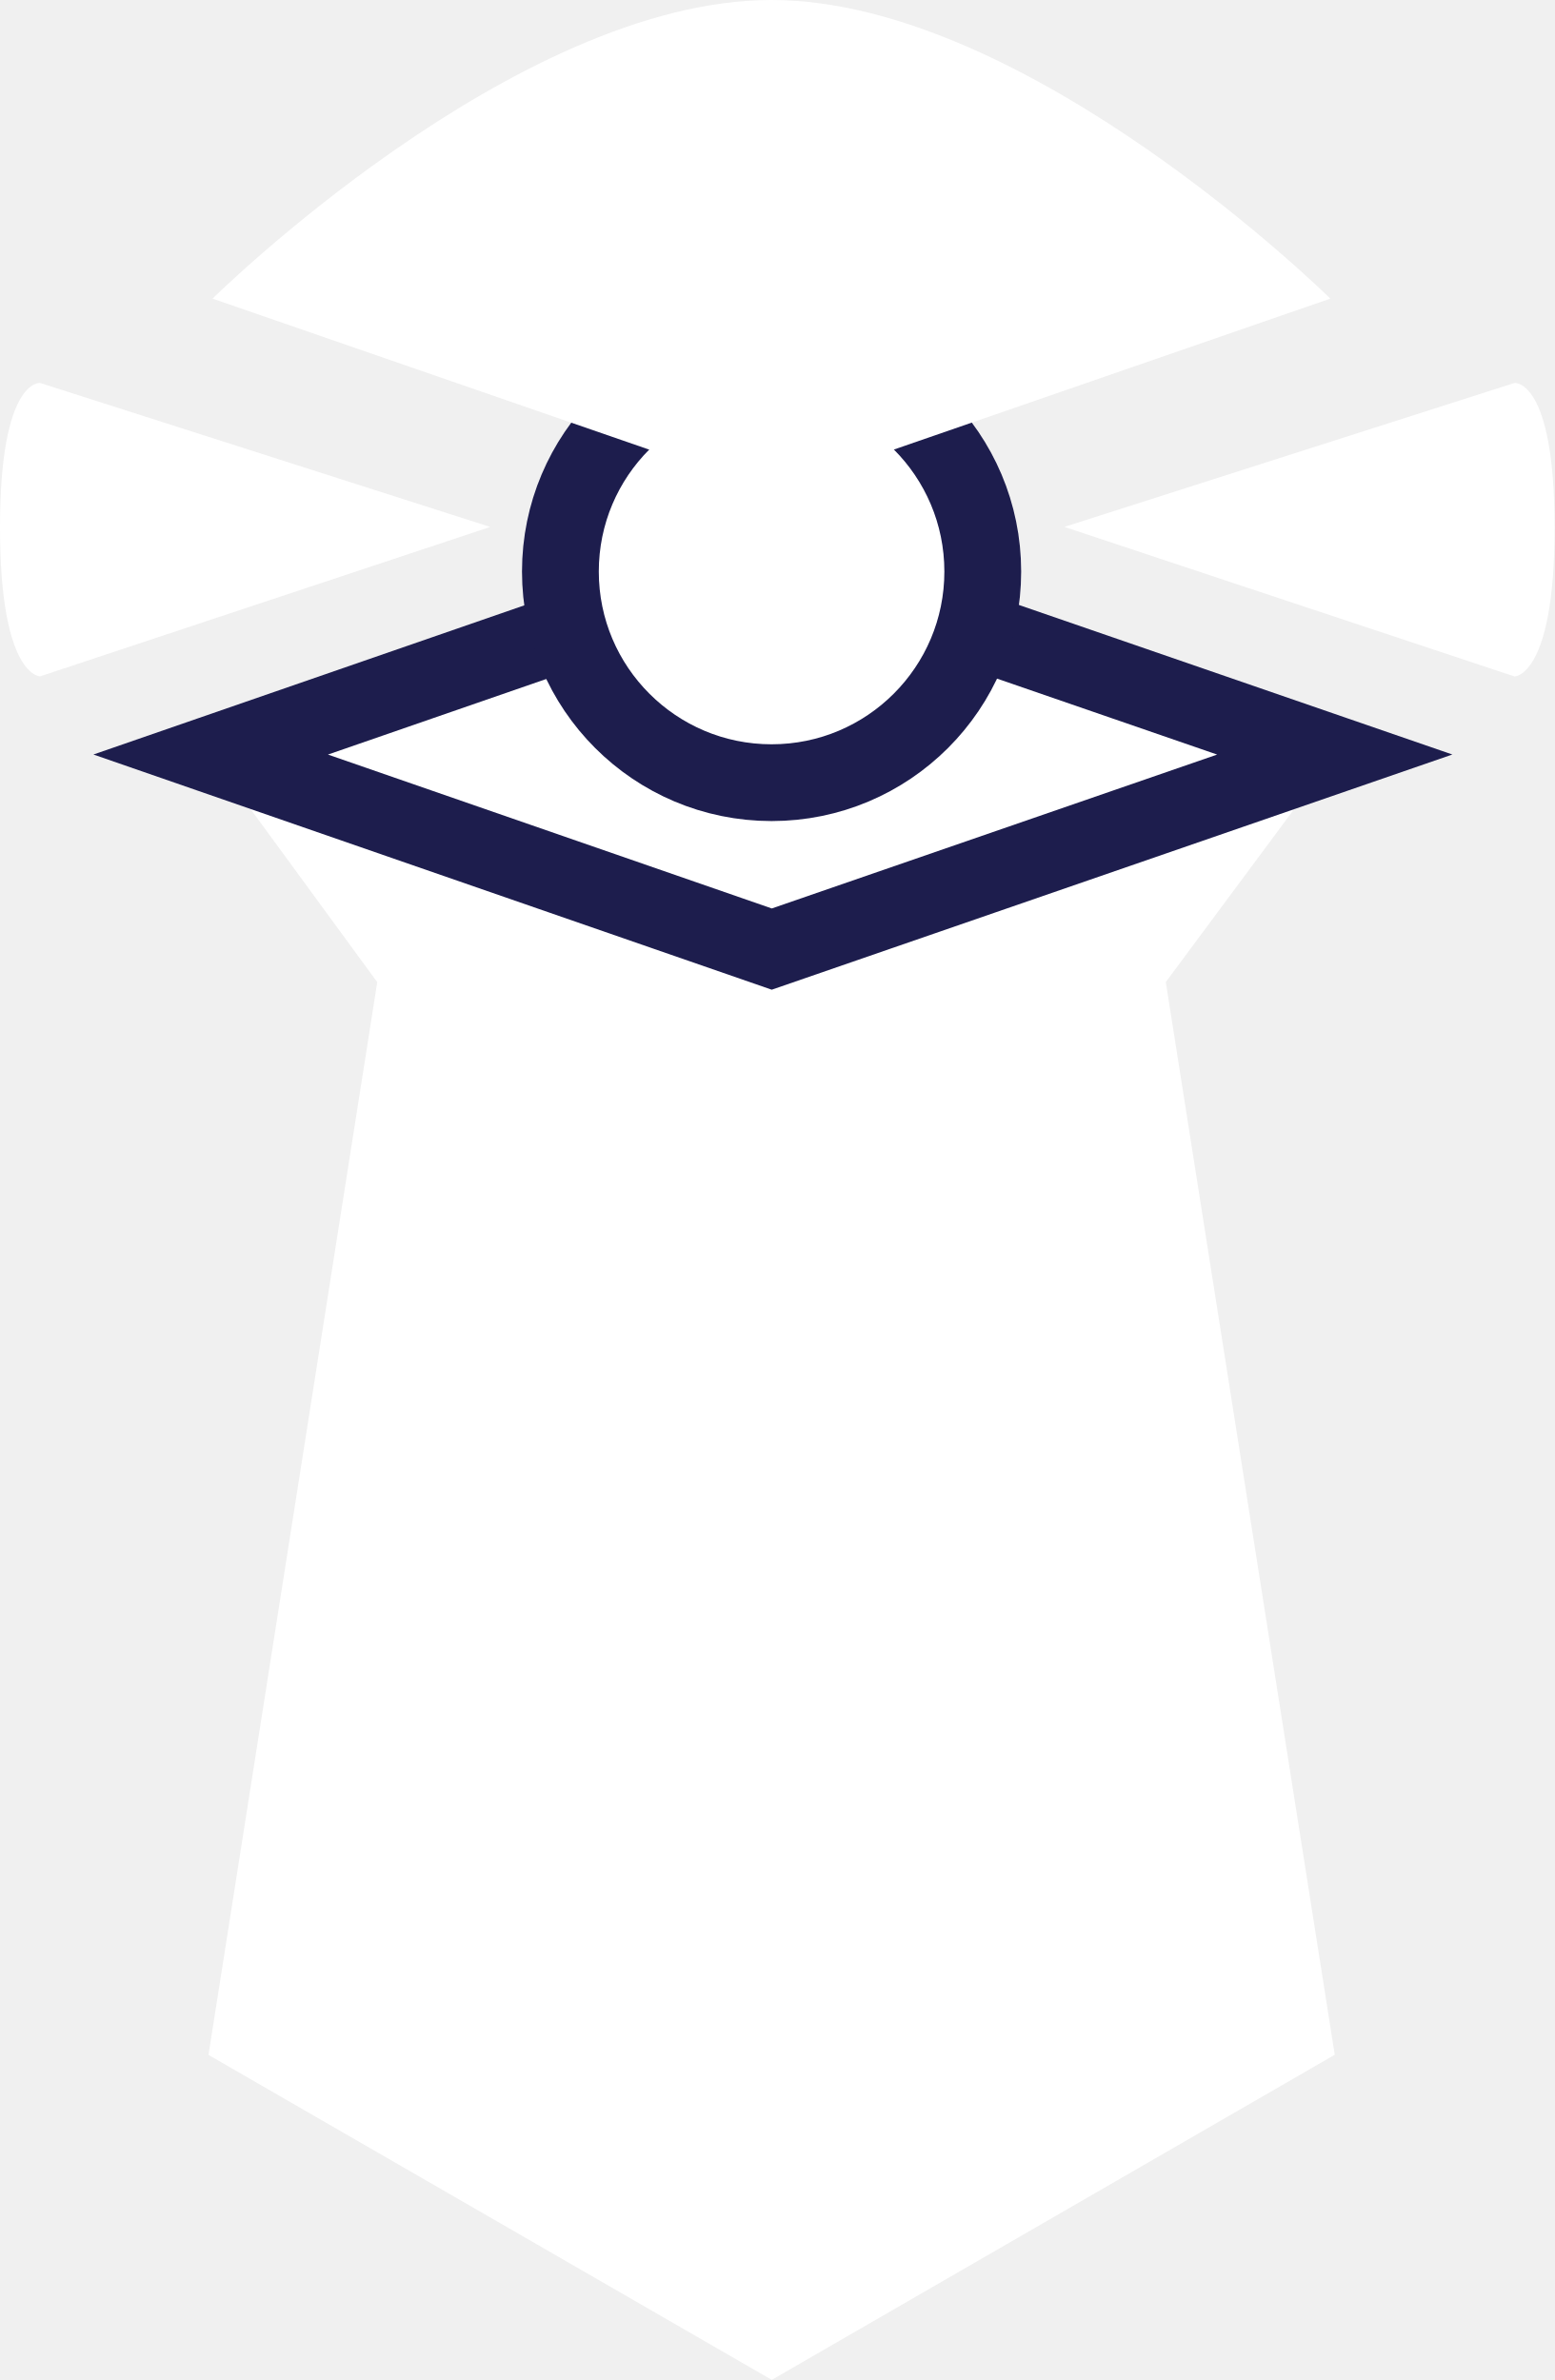
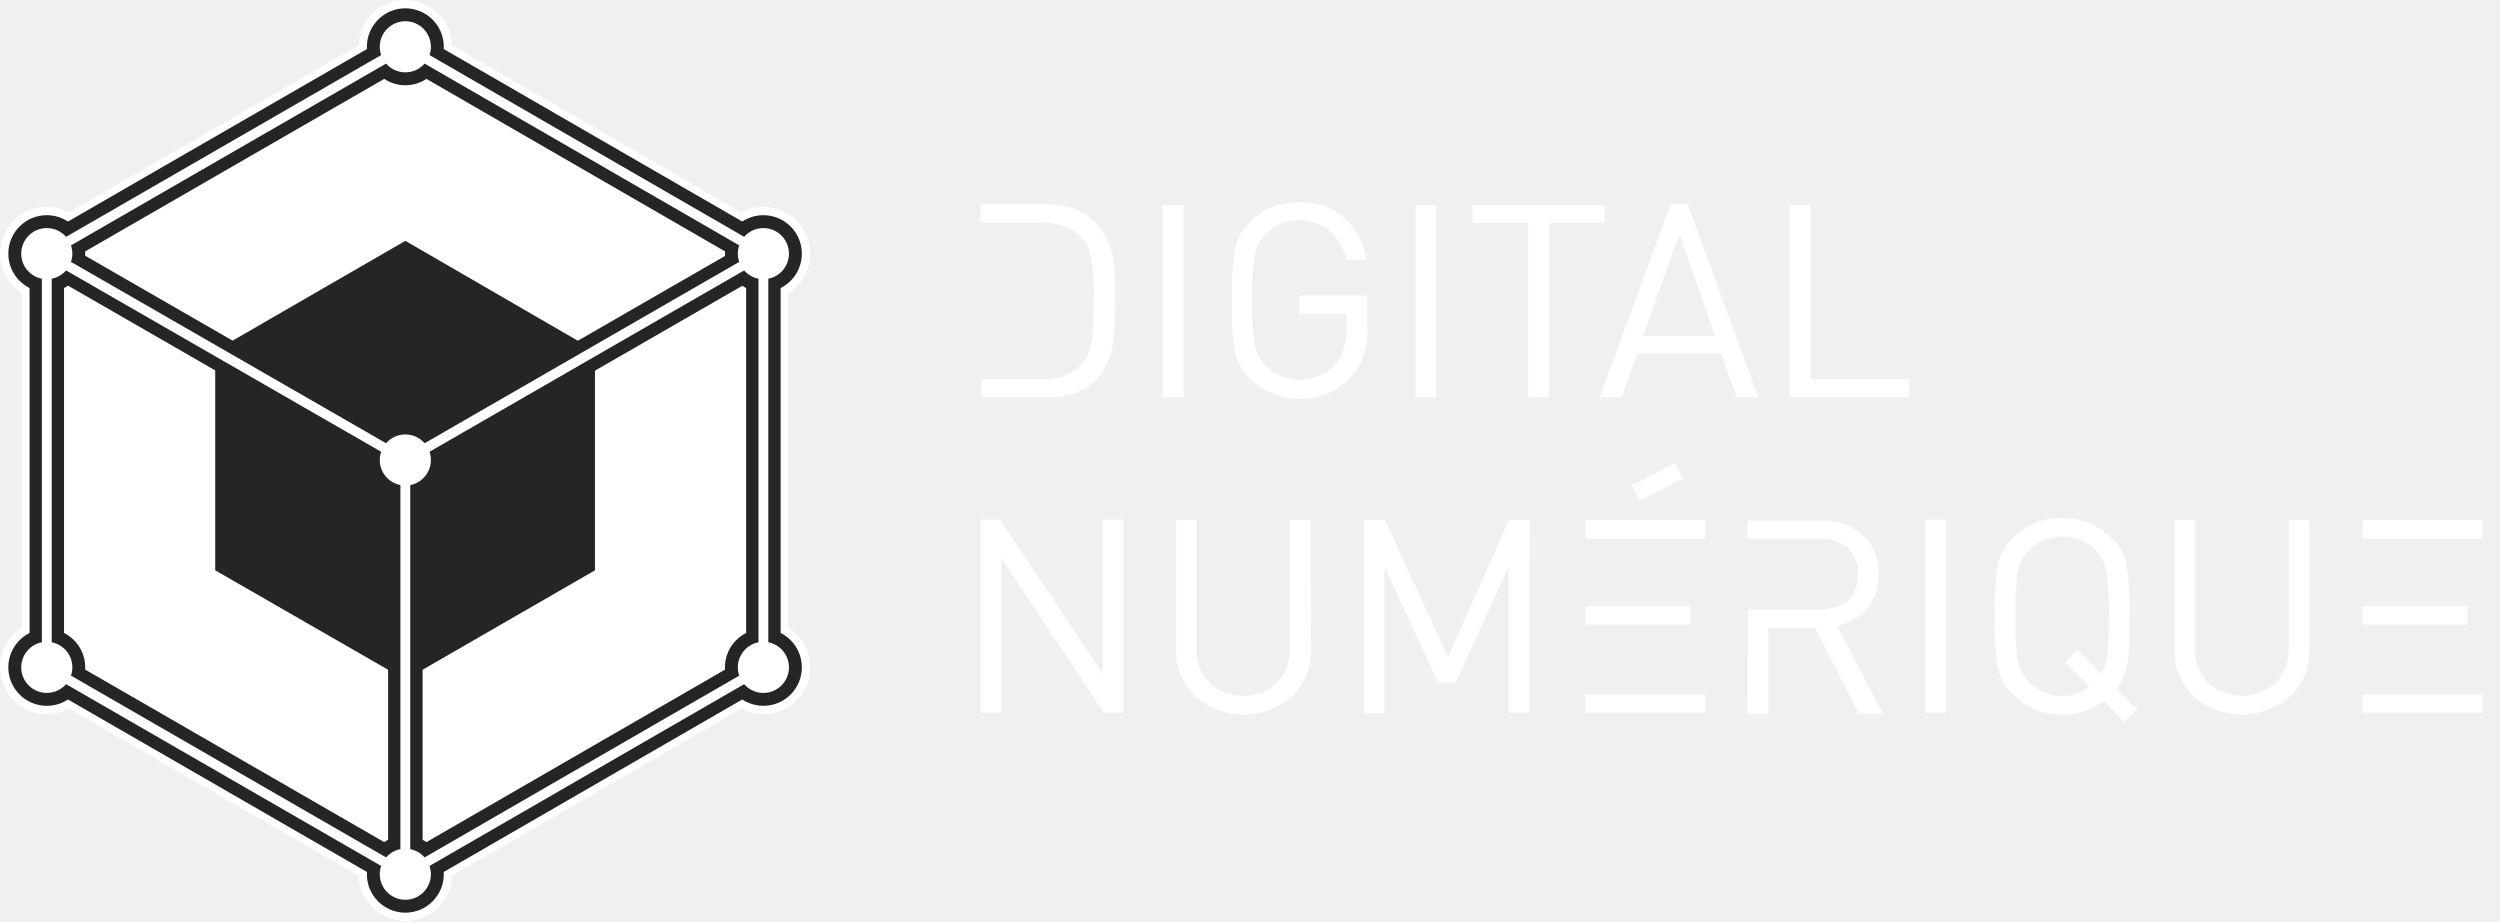
- <svg xmlns="http://www.w3.org/2000/svg" id="DI_Logo" data-name="DI Logo" width="40.488" height="62" viewBox="0 0 40.488 62">
-   <path id="base_6_" d="M70.495,189.49,66.1,217.435,80.77,225.9l14.662-8.469-4.4-27.944,4.4-5.931L80.77,178.5l-14.613,5.06Z" transform="translate(-60.67 -163.904)" fill="#fff" />
-   <path id="summit_6_" d="M81.413,178.5,66.8,183.56l14.613,5.068,14.662-5.068Z" transform="translate(-61.313 -163.904)" fill="#fff" stroke="#1d1d4d" stroke-width="2" />
-   <path id="light_6_" d="M188.607,120.6a5.5,5.5,0,1,1-5.5-5.5A5.5,5.5,0,0,1,188.607,120.6Z" transform="translate(-163.012 -105.711)" fill="#fff" stroke="#1d1d4d" stroke-width="2" />
-   <path id="cap_6_" d="M81.955,13.614,96.511,8.579S88.642.8,81.955.8,67.4,8.579,67.4,8.579Z" transform="translate(-61.864 -0.8)" fill="#fff" />
-   <g id="beams_7_" transform="translate(0 9.972)">
-     <g id="right_6_" transform="translate(27.722 0)">
-       <path id="Path_177" data-name="Path 177" d="M0,125.95,11.723,122.2s1.043-.107,1.043,3.77-1.043,3.876-1.043,3.876Z" transform="translate(0 -122.196)" fill="#fff" />
+ <svg xmlns="http://www.w3.org/2000/svg" version="1.1" id="FINAL_EXPORT_inverted_" x="0px" y="0px" viewBox="0 0 507.6 187" style="enable-background:new 0 0 507.6 187;" xml:space="preserve">
+   <style type="text/css">
+ 	.st0{fill:#FFFFFF;}
+ 	.st1{fill:none;stroke:#FFFFFF;stroke-width:3.49;}
+ 	.st2{fill:none;stroke:#FFFFFF;stroke-width:10;}
+ 	.st3{fill:none;stroke:#FFFFFF;stroke-width:6;stroke-miterlimit:10;}
+ 	.st4{fill:#FFFFFF;stroke:#252525;stroke-width:7;}
+ 	.st5{fill:#FFFFFF;stroke:#252525;stroke-width:2.62;stroke-miterlimit:10;}
+ 	.st6{fill:none;stroke:#FFFFFF;stroke-width:2;}
+ 	.st7{fill:#252525;}
+ 	.st8{fill:none;stroke:#252525;stroke-width:7;}
+ </style>
+   <g id="Digital_Logo_2021_inverted_">
+     <g id="Title">
+       <path class="st0" d="M199.1,77h12.7c2.9,0.2,5.6-0.9,7.7-2.9c1-1.1,1.6-2.5,1.9-3.9c0.4-1.4,0.6-2.8,0.6-4.3    c0-1.1,0.1-2.9,0.1-5.2c0-2.3,0-3.9-0.1-5c-0.1-1.3-0.3-2.6-0.6-3.9c-0.3-1.4-0.9-2.6-1.9-3.7c-2.1-2-4.8-3-7.7-2.9h-12.7v-3.7    h13.4c4.2,0,7.5,1.2,9.9,3.6c0.8,0.8,1.5,1.8,2,2.8c0.4,0.9,0.8,1.8,1.2,2.8c0.3,1.1,0.5,2.3,0.6,3.5c0.1,1.6,0.2,2.6,0.2,3v3.5    c0.1,3.5-0.1,7-0.7,10.4c-0.5,2.2-1.6,4.3-3.1,6c-2.4,2.4-5.7,3.6-9.9,3.6h-13.4V77z" />
+       <path class="st0" d="M240.3,80.7h-4.2V41.6h4.2V80.7z" />
+       <path class="st0" d="M277.7,66.4c0,4.4-1.1,7.7-3.4,10.1c-5.4,5.8-14.5,6-20.3,0.6c-0.1-0.1-0.1-0.1-0.2-0.2    c-1.6-1.5-2.7-3.4-3.1-5.6c-0.5-3.4-0.7-6.8-0.6-10.3c-0.1-3.4,0.1-6.9,0.6-10.3c0.4-2.1,1.5-4.1,3.1-5.6c2.6-2.7,6.2-4.1,10-4.1    c3.3-0.1,6.6,1,9.1,3.2c2.5,2.2,4.1,5.2,4.5,8.5h-4.1c-0.4-2.3-1.6-4.3-3.4-5.9c-1.7-1.4-3.9-2.2-6.1-2.1c-2.5-0.1-5,1-6.8,2.8    c-1.2,1.2-2,2.7-2.3,4.4c-0.4,3-0.6,6-0.5,9c-0.1,3,0.1,6,0.5,9c0.3,1.7,1.1,3.2,2.3,4.4c1.8,1.8,4.2,2.8,6.8,2.8    c2.9,0.1,5.6-1.1,7.4-3.3c1.6-2,2.3-4.5,2.2-7.1v-3h-9.6v-3.7h13.8V66.4z" />
+       <path class="st0" d="M291.6,80.7h-4.2V41.6h4.2V80.7z" />
+       <path class="st0" d="M325.8,45.3h-11.3v35.4h-4.2V45.3h-11.3v-3.7h26.8V45.3z" />
+       <path class="st0" d="M357,80.7h-4.4l-3.1-8.9h-17.1l-3.1,8.9h-4.5l14.4-39.2h3.5L357,80.7z M348.2,68.2L341,47.5l-7.4,20.7    L348.2,68.2z" />
+       <path class="st0" d="M387.6,80.7h-24.2V41.6h4.2V77h20L387.6,80.7z" />
+       <path class="st0" d="M228.1,144.7h-4l-20.8-31.4v31.4h-4.2v-39.2h4l20.8,31.3v-31.3h4.2L228.1,144.7z" />
+       <path class="st0" d="M266.2,131.8c0.1,3.6-1.3,7.1-3.9,9.6c-5.6,4.9-14,4.9-19.6,0c-2.6-2.5-4-6-3.9-9.6v-26.2h4.1v25.9    c-0.1,2.6,0.8,5.2,2.6,7.1c3.9,3.6,9.9,3.6,13.8,0c1.8-1.9,2.7-4.5,2.6-7.1v-25.9h4.2L266.2,131.8z" />
+       <path class="st0" d="M310.5,144.7h-4.2V115l-10.7,23.6H292L281.1,115v29.8H277v-39.2h4.2l12.8,27.8l12.4-27.8h4.2L310.5,144.7z" />
+       <path class="st0" d="M321.9,105.6h24.3v3.7h-24.3V105.6z M321.9,123.1h21.3v3.7h-21.3V123.1z M321.9,141h24.3v3.7h-24.3V141z" />
+       <path class="st0" d="M354.9,123.7h14.6c2.1,0.1,4.1-0.5,5.7-1.8c2.8-3,2.8-7.7,0-10.6c-1.6-1.3-3.6-2-5.7-1.9h-14.7v-3.7h15    c3.1-0.1,6.1,0.9,8.4,2.9c2.2,2.1,3.4,5,3.2,8c0.1,2.5-0.7,5-2.3,6.9c-1.6,1.9-3.7,3.1-6.1,3.6l9.3,17.8h-4.9l-8.9-17.4H359v17.4    h-4.2L354.9,123.7z" />
+       <path class="st0" d="M395.1,144.7h-4.2v-39.2h4.2V144.7z" />
+       <path class="st0" d="M433.9,144.1l-2.5,2.5l-4.3-4.3c-2.4,1.8-5.4,2.8-8.4,2.8c-3.8,0.1-7.4-1.4-10-4.1c-1.6-1.5-2.7-3.4-3.1-5.6    c-0.5-3.4-0.7-6.8-0.6-10.3c-0.1-3.4,0.1-6.9,0.6-10.3c0.4-2.1,1.5-4.1,3.1-5.6c5.6-5.4,14.4-5.4,20,0c1.6,1.5,2.7,3.4,3.1,5.6    c0.5,3.4,0.7,6.8,0.6,10.3c0,3,0,5.2-0.1,6.6c-0.1,1.4-0.3,2.9-0.7,4.3c-0.3,1.4-1,2.7-1.9,3.9L433.9,144.1z M428.2,125.1    c0.1-3-0.1-6-0.5-9c-0.3-1.7-1.1-3.2-2.2-4.4c-3.7-3.7-9.8-3.7-13.5,0c-1.2,1.2-2,2.7-2.3,4.4c-0.4,3-0.6,6-0.5,9    c-0.1,3,0.1,6,0.5,9c0.3,1.6,1.1,3.2,2.3,4.4c3.3,3.4,8.6,3.8,12.3,0.9l-5-4.9l2.5-2.5l4.8,4.8c0.7-1.3,1.2-2.6,1.3-4.1    C428.1,130.2,428.2,127.6,428.2,125.1L428.2,125.1z" />
+       <path class="st0" d="M468.9,131.8c0.1,3.6-1.3,7.1-3.9,9.6c-5.6,4.9-14,4.9-19.6,0c-2.6-2.5-4-6-3.9-9.6v-26.2h4.2v25.9    c-0.1,2.6,0.8,5.2,2.6,7.1c3.9,3.6,9.9,3.6,13.8,0c1.8-1.9,2.7-4.5,2.6-7.1v-25.9h4.2L468.9,131.8z" />
+       <path class="st0" d="M479.7,105.6H504v3.7h-24.3V105.6z M479.7,123.1H501v3.7h-21.3V123.1z M479.7,141H504v3.7h-24.3V141z" />
+       <line id="accent" class="st1" x1="332.1" y1="100.1" x2="340.9" y2="95.6" />
    </g>
-     <g id="left_6_" transform="translate(0 0)">
-       <path id="Path_177-2" data-name="Path 177" d="M12.765,125.951,1.043,122.2S0,122.09,0,125.967s1.043,3.877,1.043,3.877Z" transform="translate(0 -122.196)" fill="#fff" />
+     <g id="Brand_identity">
+       <g id="Outer_hex">
+         <g id="white_outline">
+           <polygon id="Outside" class="st2" points="82.3,9.5 9.5,51.5 9.5,135.5 82.3,177.5 155,135.5 155,51.5     " />
+           <circle class="st3" cx="82.3" cy="9.5" r="6.5" />
+           <circle class="st3" cx="155" cy="51.5" r="6.5" />
+           <circle class="st3" cx="155" cy="135.5" r="6.5" />
+           <circle class="st3" cx="82.3" cy="177.5" r="6.5" />
+           <circle class="st3" cx="9.5" cy="135.5" r="6.5" />
+           <circle class="st3" cx="9.5" cy="51.5" r="6.5" />
+         </g>
+         <polygon id="Outside-2" class="st4" points="82.3,9.5 9.5,51.5 9.5,135.5 82.3,177.5 155,135.5 155,51.5    " />
+         <circle class="st5" cx="82.3" cy="9.5" r="6.5" />
+         <circle class="st5" cx="155" cy="51.5" r="6.5" />
+         <circle class="st5" cx="155" cy="135.5" r="6.5" />
+         <circle class="st5" cx="82.3" cy="177.5" r="6.5" />
+         <circle class="st5" cx="9.5" cy="135.5" r="6.5" />
+         <circle class="st5" cx="9.5" cy="51.5" r="6.5" />
+         <polygon id="Inside" class="st6" points="82.3,9.5 9.5,51.5 9.5,135.5 82.3,177.5 155,135.5 155,51.5    " />
+       </g>
+       <polygon id="Inner_hex" class="st7" points="82.3,48.9 43.7,71.2 43.7,115.8 82.3,138 120.8,115.8 120.8,71.2   " />
+       <g id="Front_connectors">
+         <g id="Outside-3">
+           <line class="st8" x1="149.3" y1="54.8" x2="82.3" y2="93.4" />
+           <line class="st8" x1="15.1" y1="54.7" x2="82.3" y2="93.4" />
+           <line class="st8" x1="82.3" y1="171" x2="82.3" y2="93.4" />
+         </g>
+         <circle id="Central_node" class="st5" cx="82.3" cy="93.4" r="6.5" />
+         <g id="Inside-2">
+           <line class="st6" x1="155" y1="51.5" x2="82.3" y2="93.4" />
+           <line class="st6" x1="9.5" y1="51.5" x2="82.3" y2="93.4" />
+           <line class="st6" x1="82.3" y1="177.5" x2="82.3" y2="93.4" />
+         </g>
+       </g>
    </g>
  </g>
</svg>
